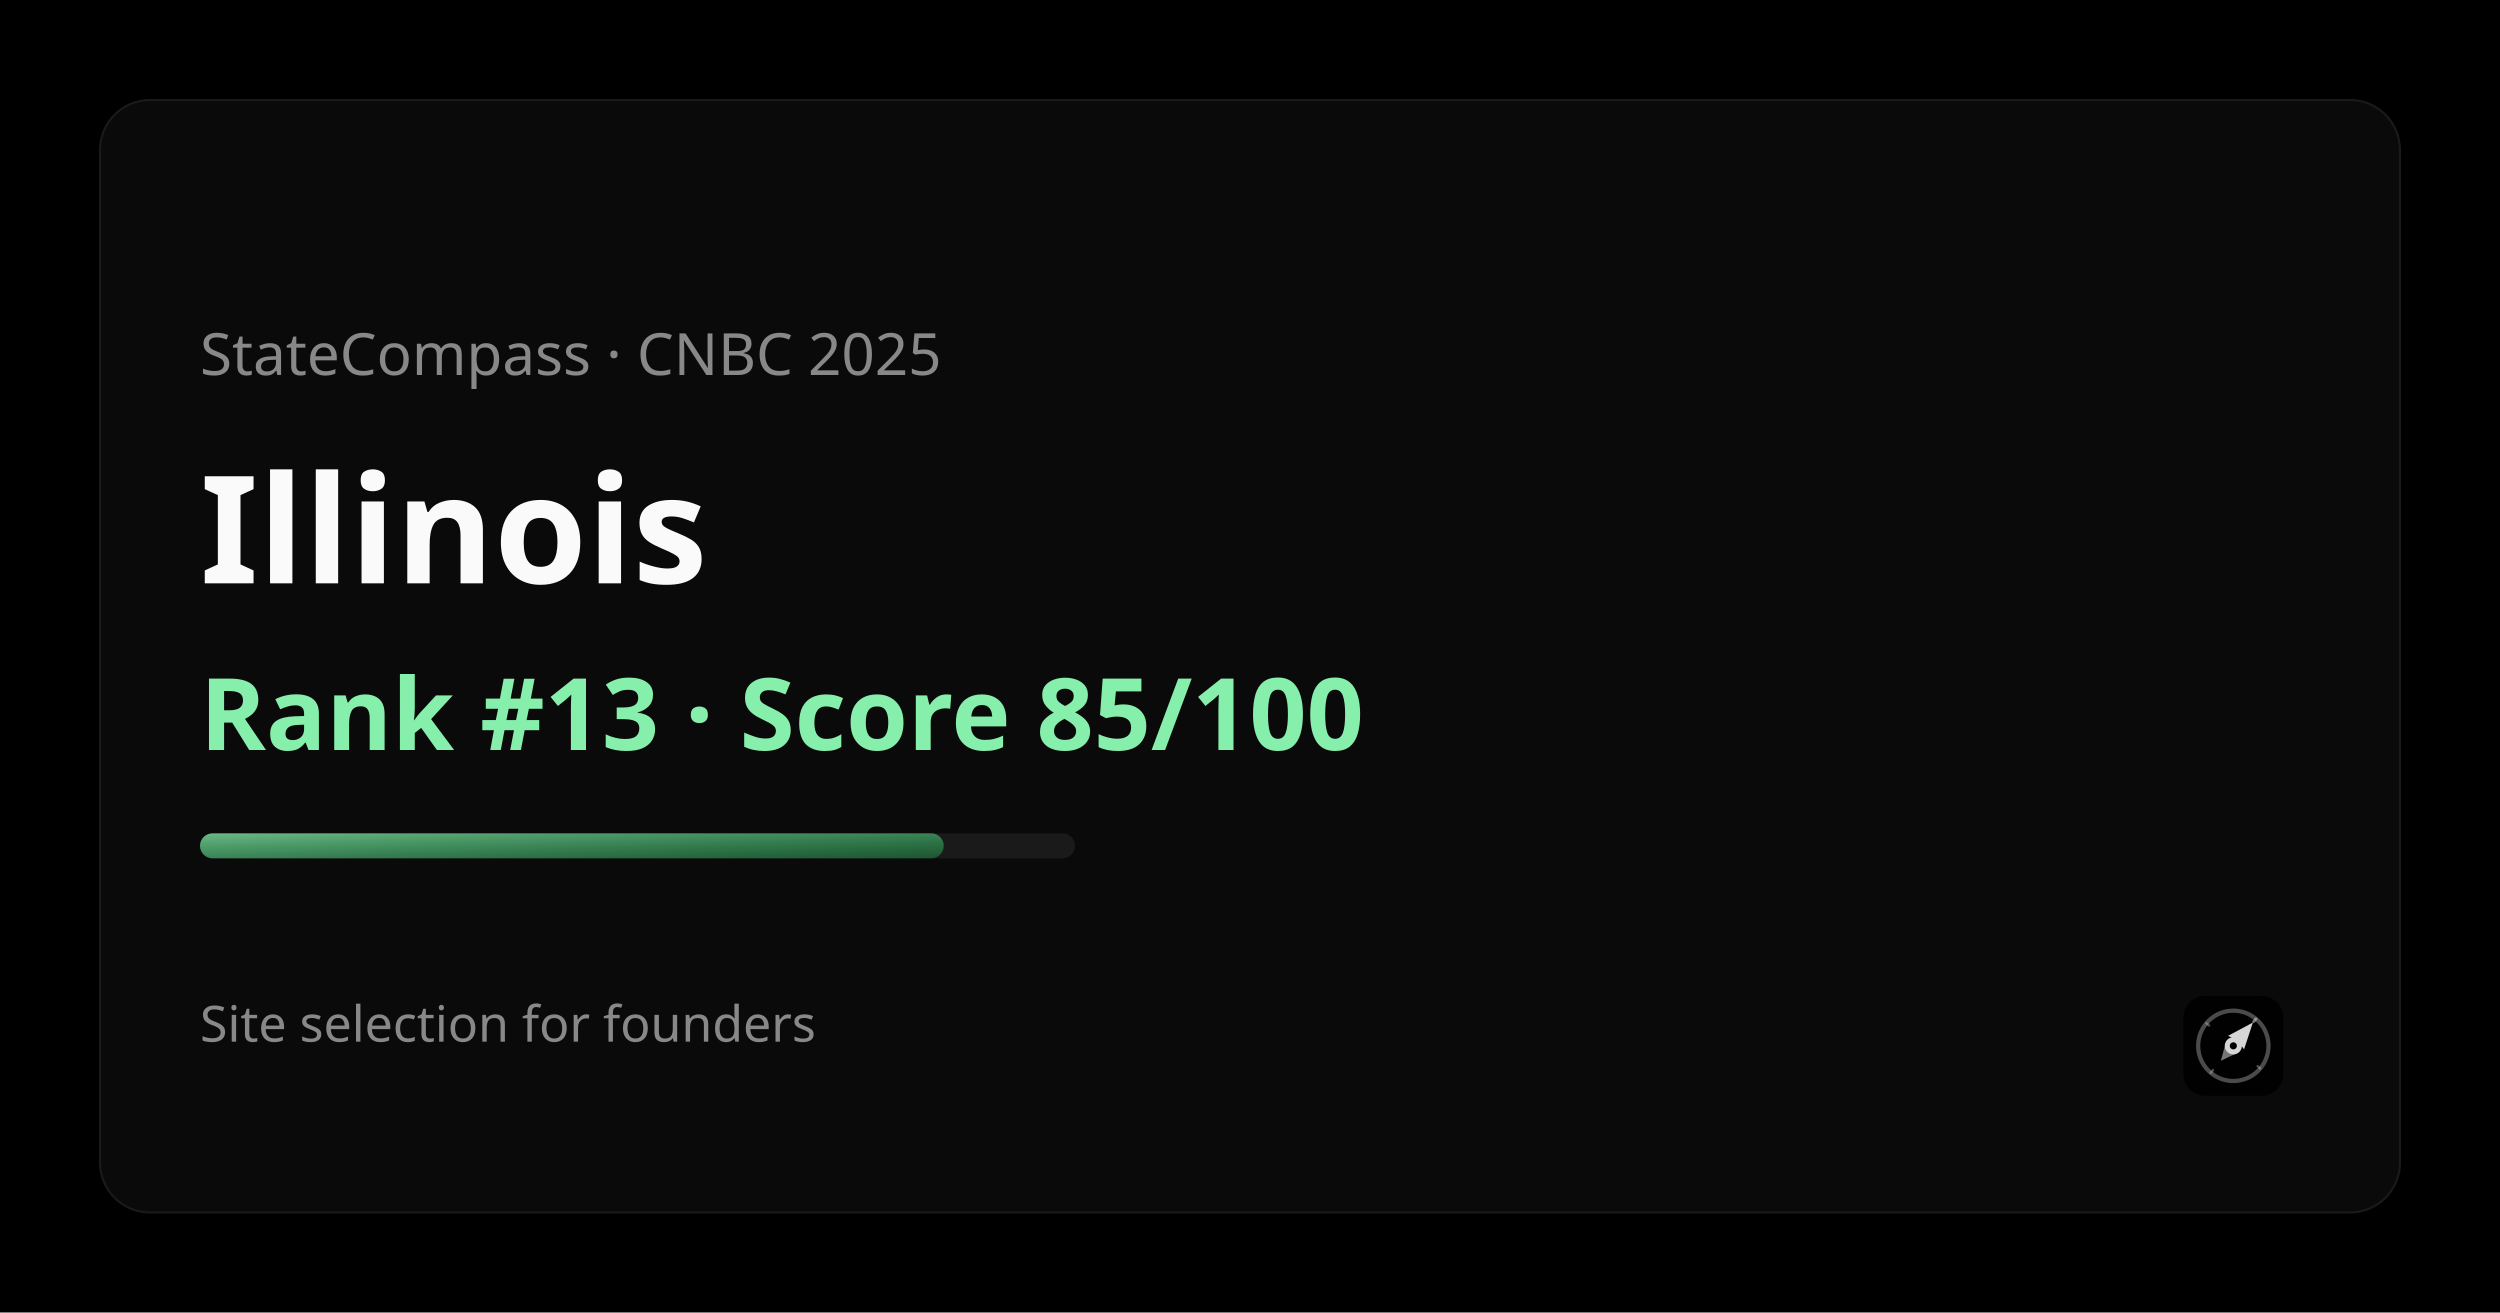
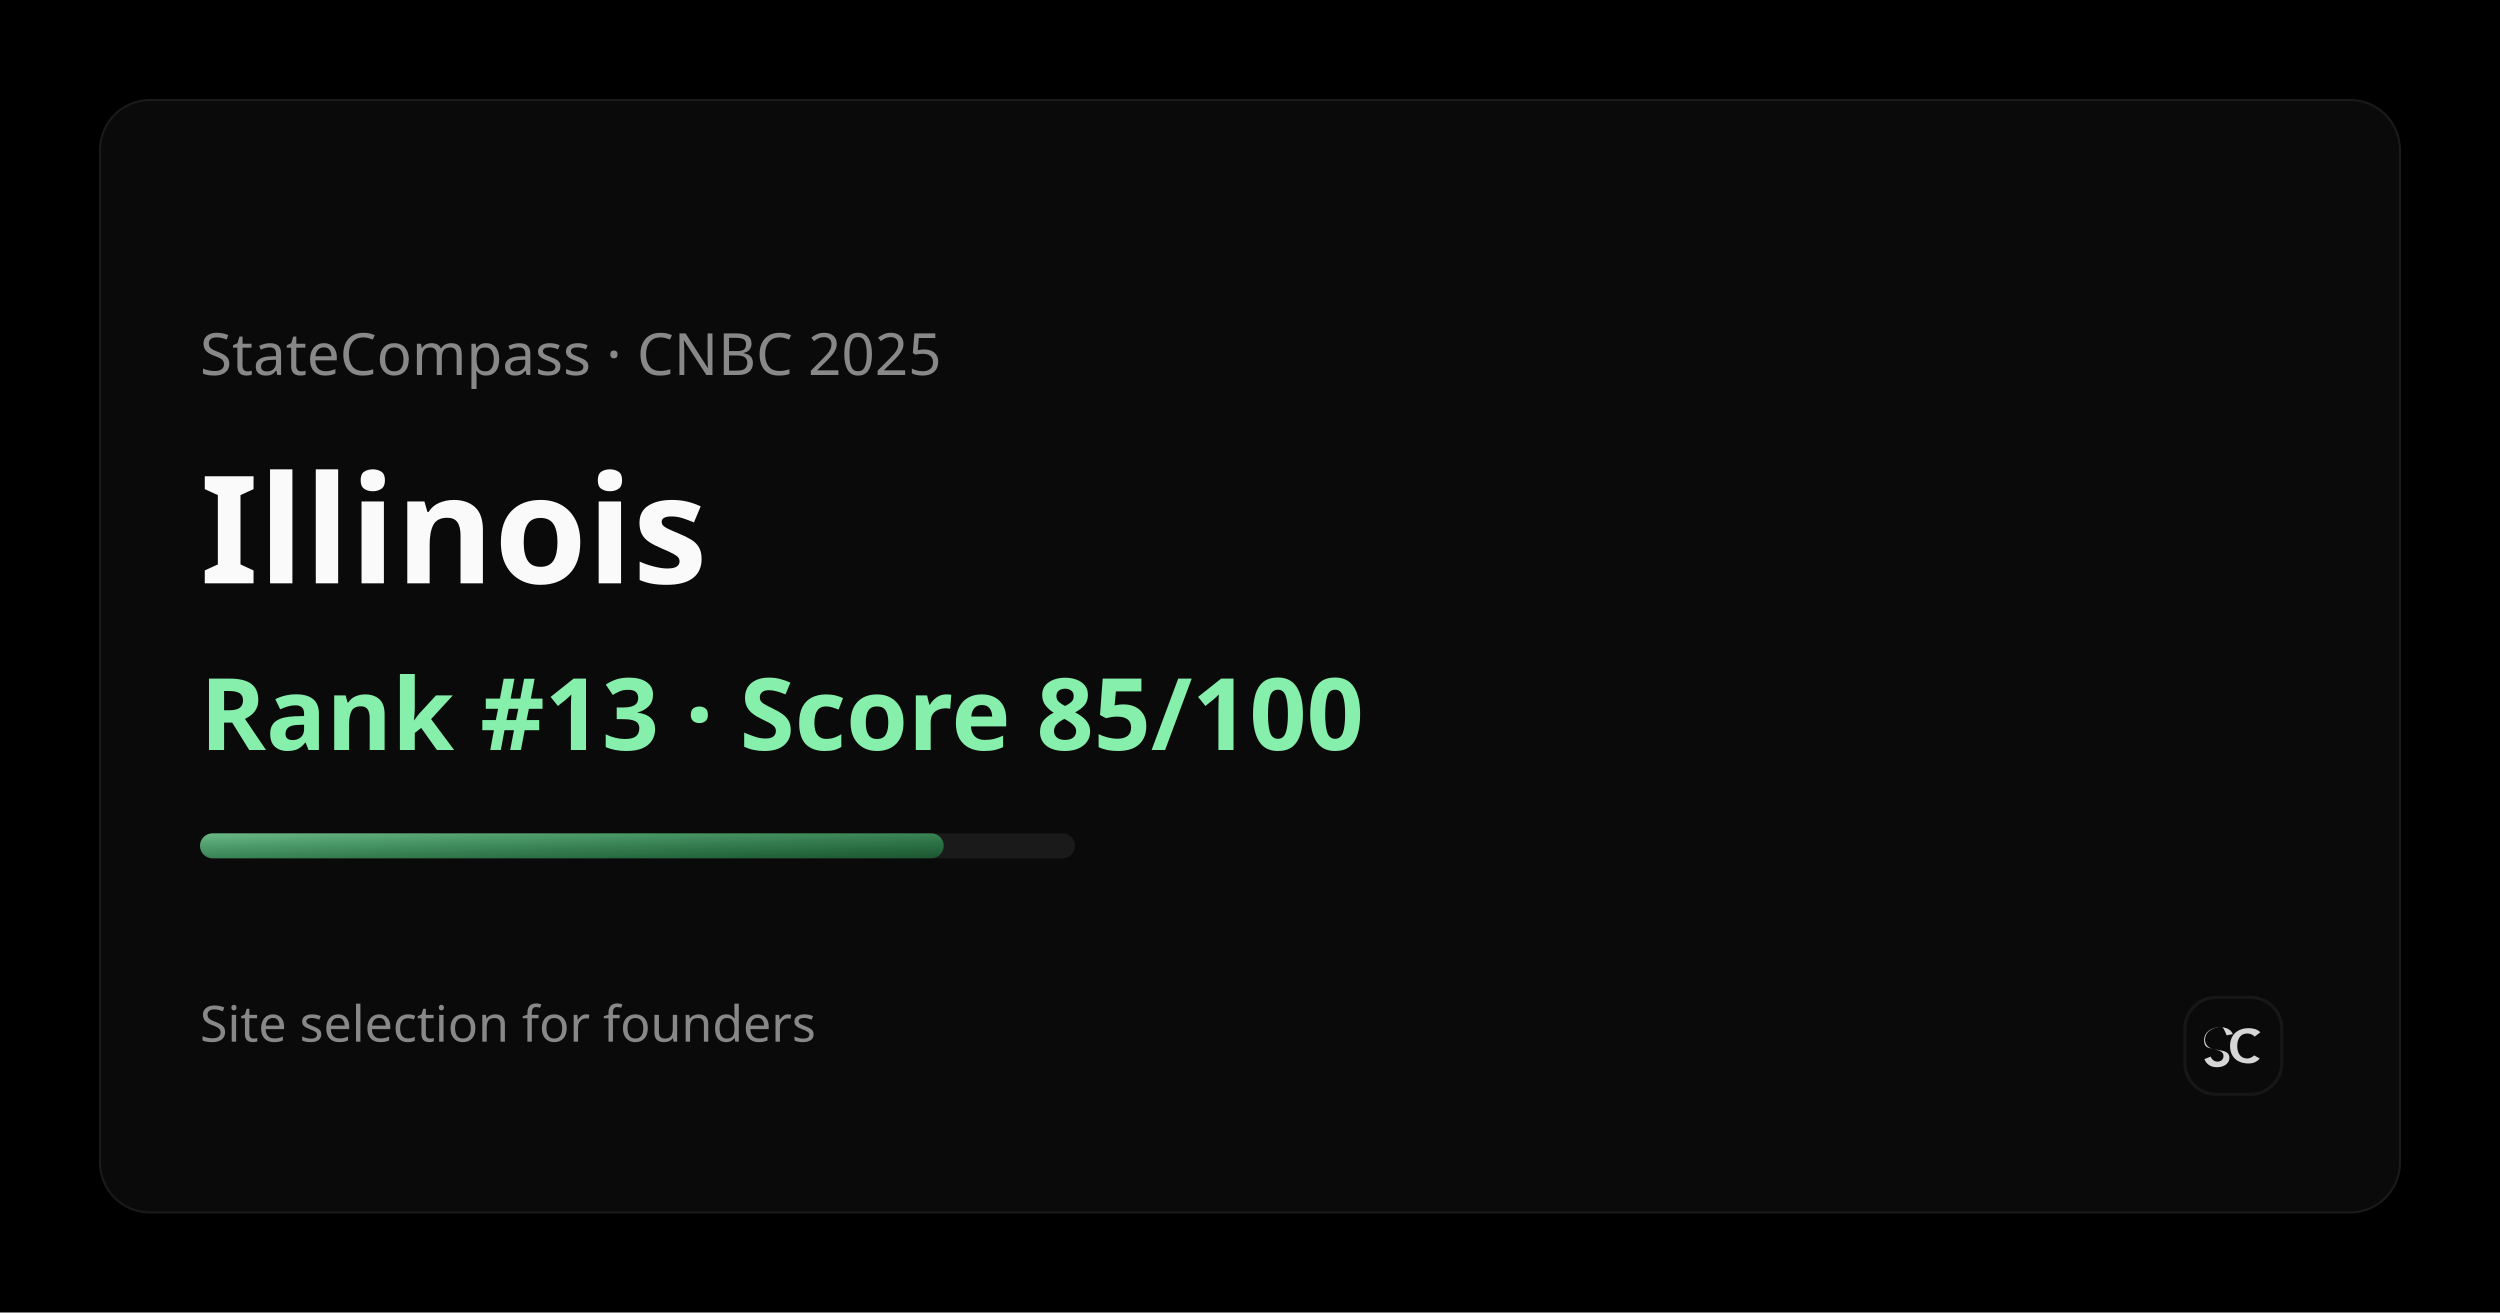
<svg xmlns="http://www.w3.org/2000/svg" width="1200" height="630" viewBox="0 0 1200 630">
  <defs>
    <linearGradient id="og-tier-green" x1="0%" y1="0%" x2="100%" y2="100%">
      <stop offset="0%" stop-color="#86efac" stop-opacity="0.75" />
      <stop offset="100%" stop-color="#22c55e" stop-opacity="0.35" />
    </linearGradient>
  </defs>
  <rect width="1200" height="630" fill="#000000" />
  <rect x="48" y="48" width="1104" height="534" rx="24" fill="#0a0a0a" stroke="#1a1a1a" />
  <text x="96" y="180" fill="#888888" font-family="system-ui,sans-serif" font-size="28">StateCompass · CNBC 2025</text>
  <text x="96" y="280" fill="#fafafa" font-family="system-ui,sans-serif" font-size="72" font-weight="700">Illinois</text>
  <text x="96" y="360" fill="#86efac" font-family="system-ui,sans-serif" font-size="48" font-weight="600">Rank #13 · Score 85/100</text>
  <rect x="96" y="400" width="420" height="12" rx="6" fill="#1a1a1a" />
  <rect x="96" y="400" width="357" height="12" rx="6" fill="url(#og-tier-green)" />
  <text x="96" y="500" fill="#888888" font-family="system-ui,sans-serif" font-size="24">Site selection for founders</text>
  <g transform="translate(1104, 534)" opacity="0.85">
    <g transform="translate(-56, -56)">
-       <rect width="48" height="48" rx="10.5" fill="#000000" />
-       <g transform="translate(24.00,24.00) rotate(40)">
-         <circle cx="0" cy="0" r="16.88" fill="none" stroke="#fafafa" stroke-width="2.03" opacity="0.35" />
-         <line x1="0" y1="-16.88" x2="0" y2="-15.15" stroke="#fafafa" stroke-width="1.35" stroke-linecap="round" opacity="0.55" />
-         <line x1="16.88" y1="0" x2="15.15" y2="0" stroke="#fafafa" stroke-width="1.12" stroke-linecap="round" opacity="0.35" />
-         <line x1="0" y1="16.88" x2="0" y2="15.15" stroke="#fafafa" stroke-width="1.12" stroke-linecap="round" opacity="0.35" />
-         <line x1="-16.88" y1="0" x2="-15.15" y2="0" stroke="#fafafa" stroke-width="1.12" stroke-linecap="round" opacity="0.35" />
-         <path d="M 0,-14.62 L -5.03,-2.03 L 0,-3.22 L 5.03,-2.03 Z" fill="#fafafa" />
-         <path d="M 0,9.38 L -3.53,1.58 L 0,0.22 L 3.53,1.58 Z" fill="#8a8a8a" />
-         <circle cx="0" cy="0" r="4.12" fill="#fafafa" />
-         <circle cx="0" cy="0" r="1.72" fill="#000000" />
+       <rect x="0.75" y="0.75" width="46.50" height="46.50" rx="15.00" fill="#0a0a0a" stroke="#1a1a1a" stroke-width="1.50" />
+       <g transform="translate(24.00,24.00) scale(1.5) translate(-9.35,-7.05)">
+         <path fill="#fafafa" d="M 5.6 1.1 C 2.1 1.1 0.3 2.9 0.3 5.1 C 0.3 6.6 1.2 7.7 3.1 8.1 L 5.7 8.6 C 7.4 8.9 8.1 9.7 8.1 10.9 C 8.1 12.6 6.5 13.9 4.1 13.9 C 2.1 13.9 0.7 12.9 0.1 11.3 L 2.1 10.5 C 2.5 11.5 3.3 12.1 4.3 12.1 C 5.5 12.1 6.2 11.3 6.2 10.3 C 6.2 9.3 5.5 8.7 3.9 8.3 L 1.5 7.7 C 0.1 7.3 0 6.1 0 5.1 C 0 2.9 2 1.1 5.2 1.1 C 7.2 1.1 8.6 1.9 9.2 3.3 L 7.2 3.7 C 6.8 2.7 6.2 1.1 5.6 1.1 Z" />
+         <path fill="#fafafa" d="M 14.3 1.4 C 10.3 1.4 8.3 3.9 8.3 7.1 C 8.3 10.3 10.3 12.7 14.3 12.7 C 15.8 12.7 17 12.1 17.8 11.1 L 16 10.1 C 15.4 10.7 14.6 11.1 13.8 11.1 C 11.6 11.1 10.6 9.3 10.6 7.1 C 10.6 4.9 11.6 3.1 13.8 3.1 C 14.8 3.1 15.6 3.5 16.2 4.1 L 18 2.7 C 17 1.7 15.6 1.4 14.3 1.4 Z" />
      </g>
    </g>
  </g>
</svg>
